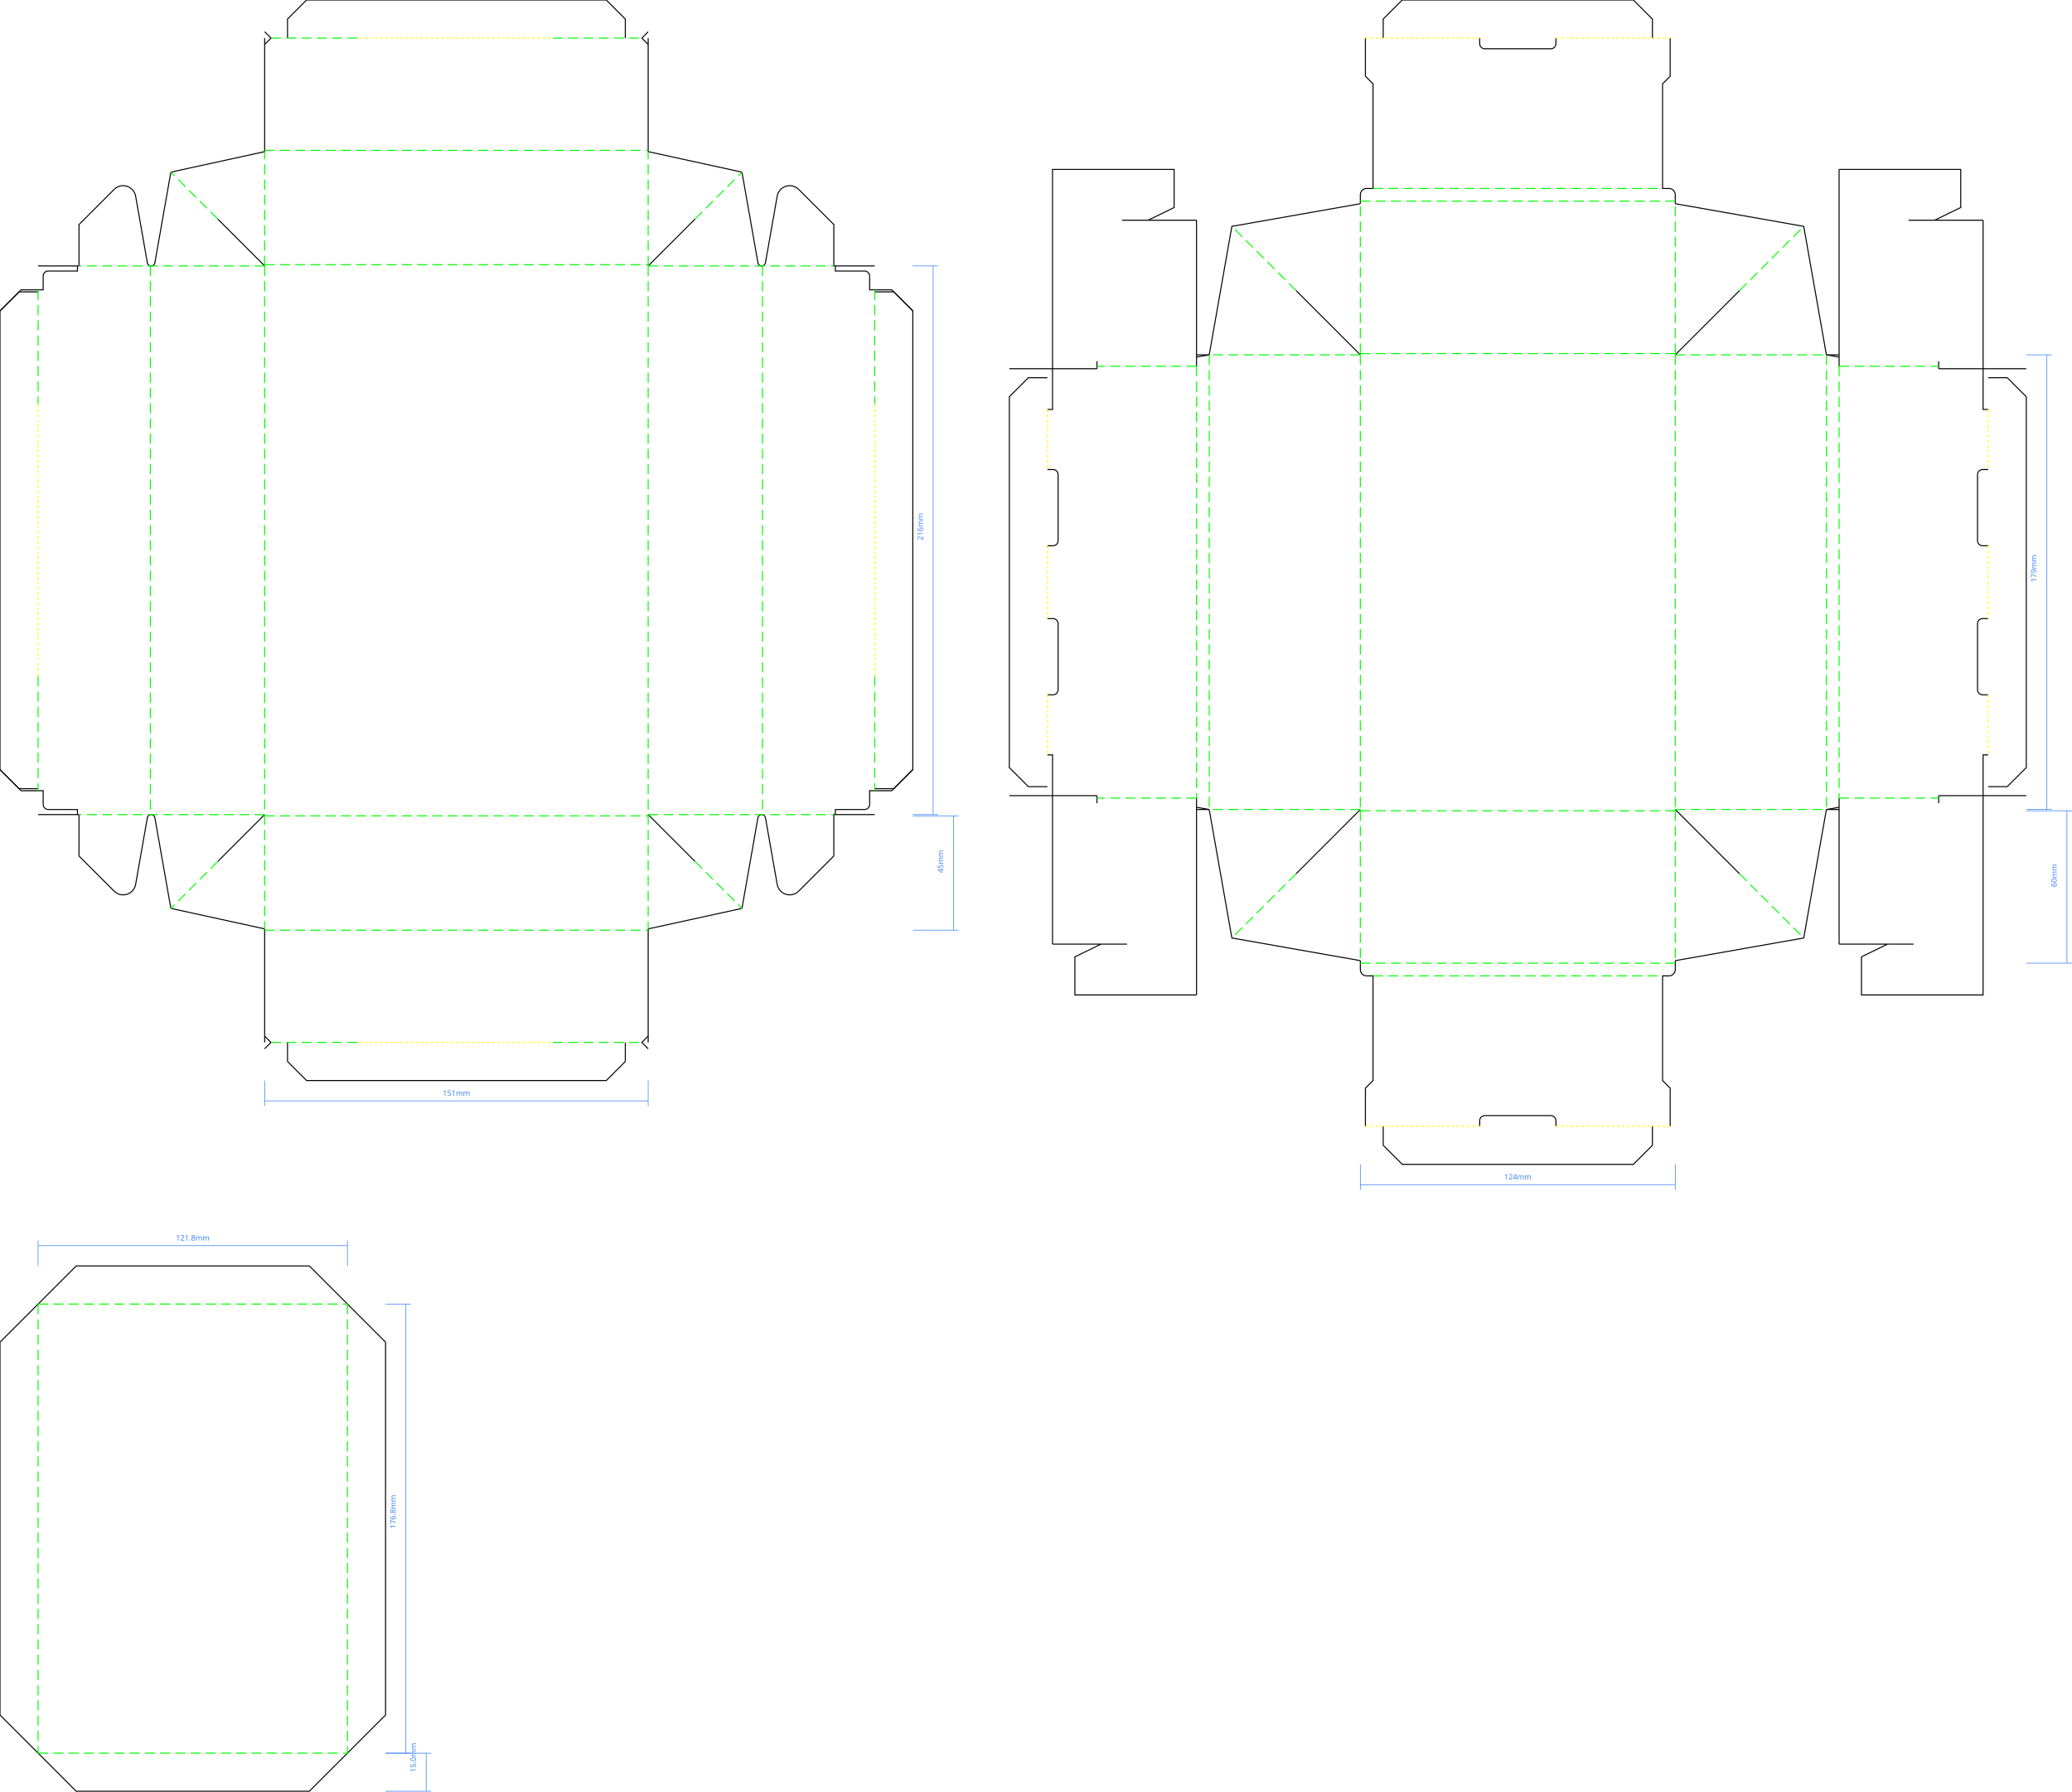
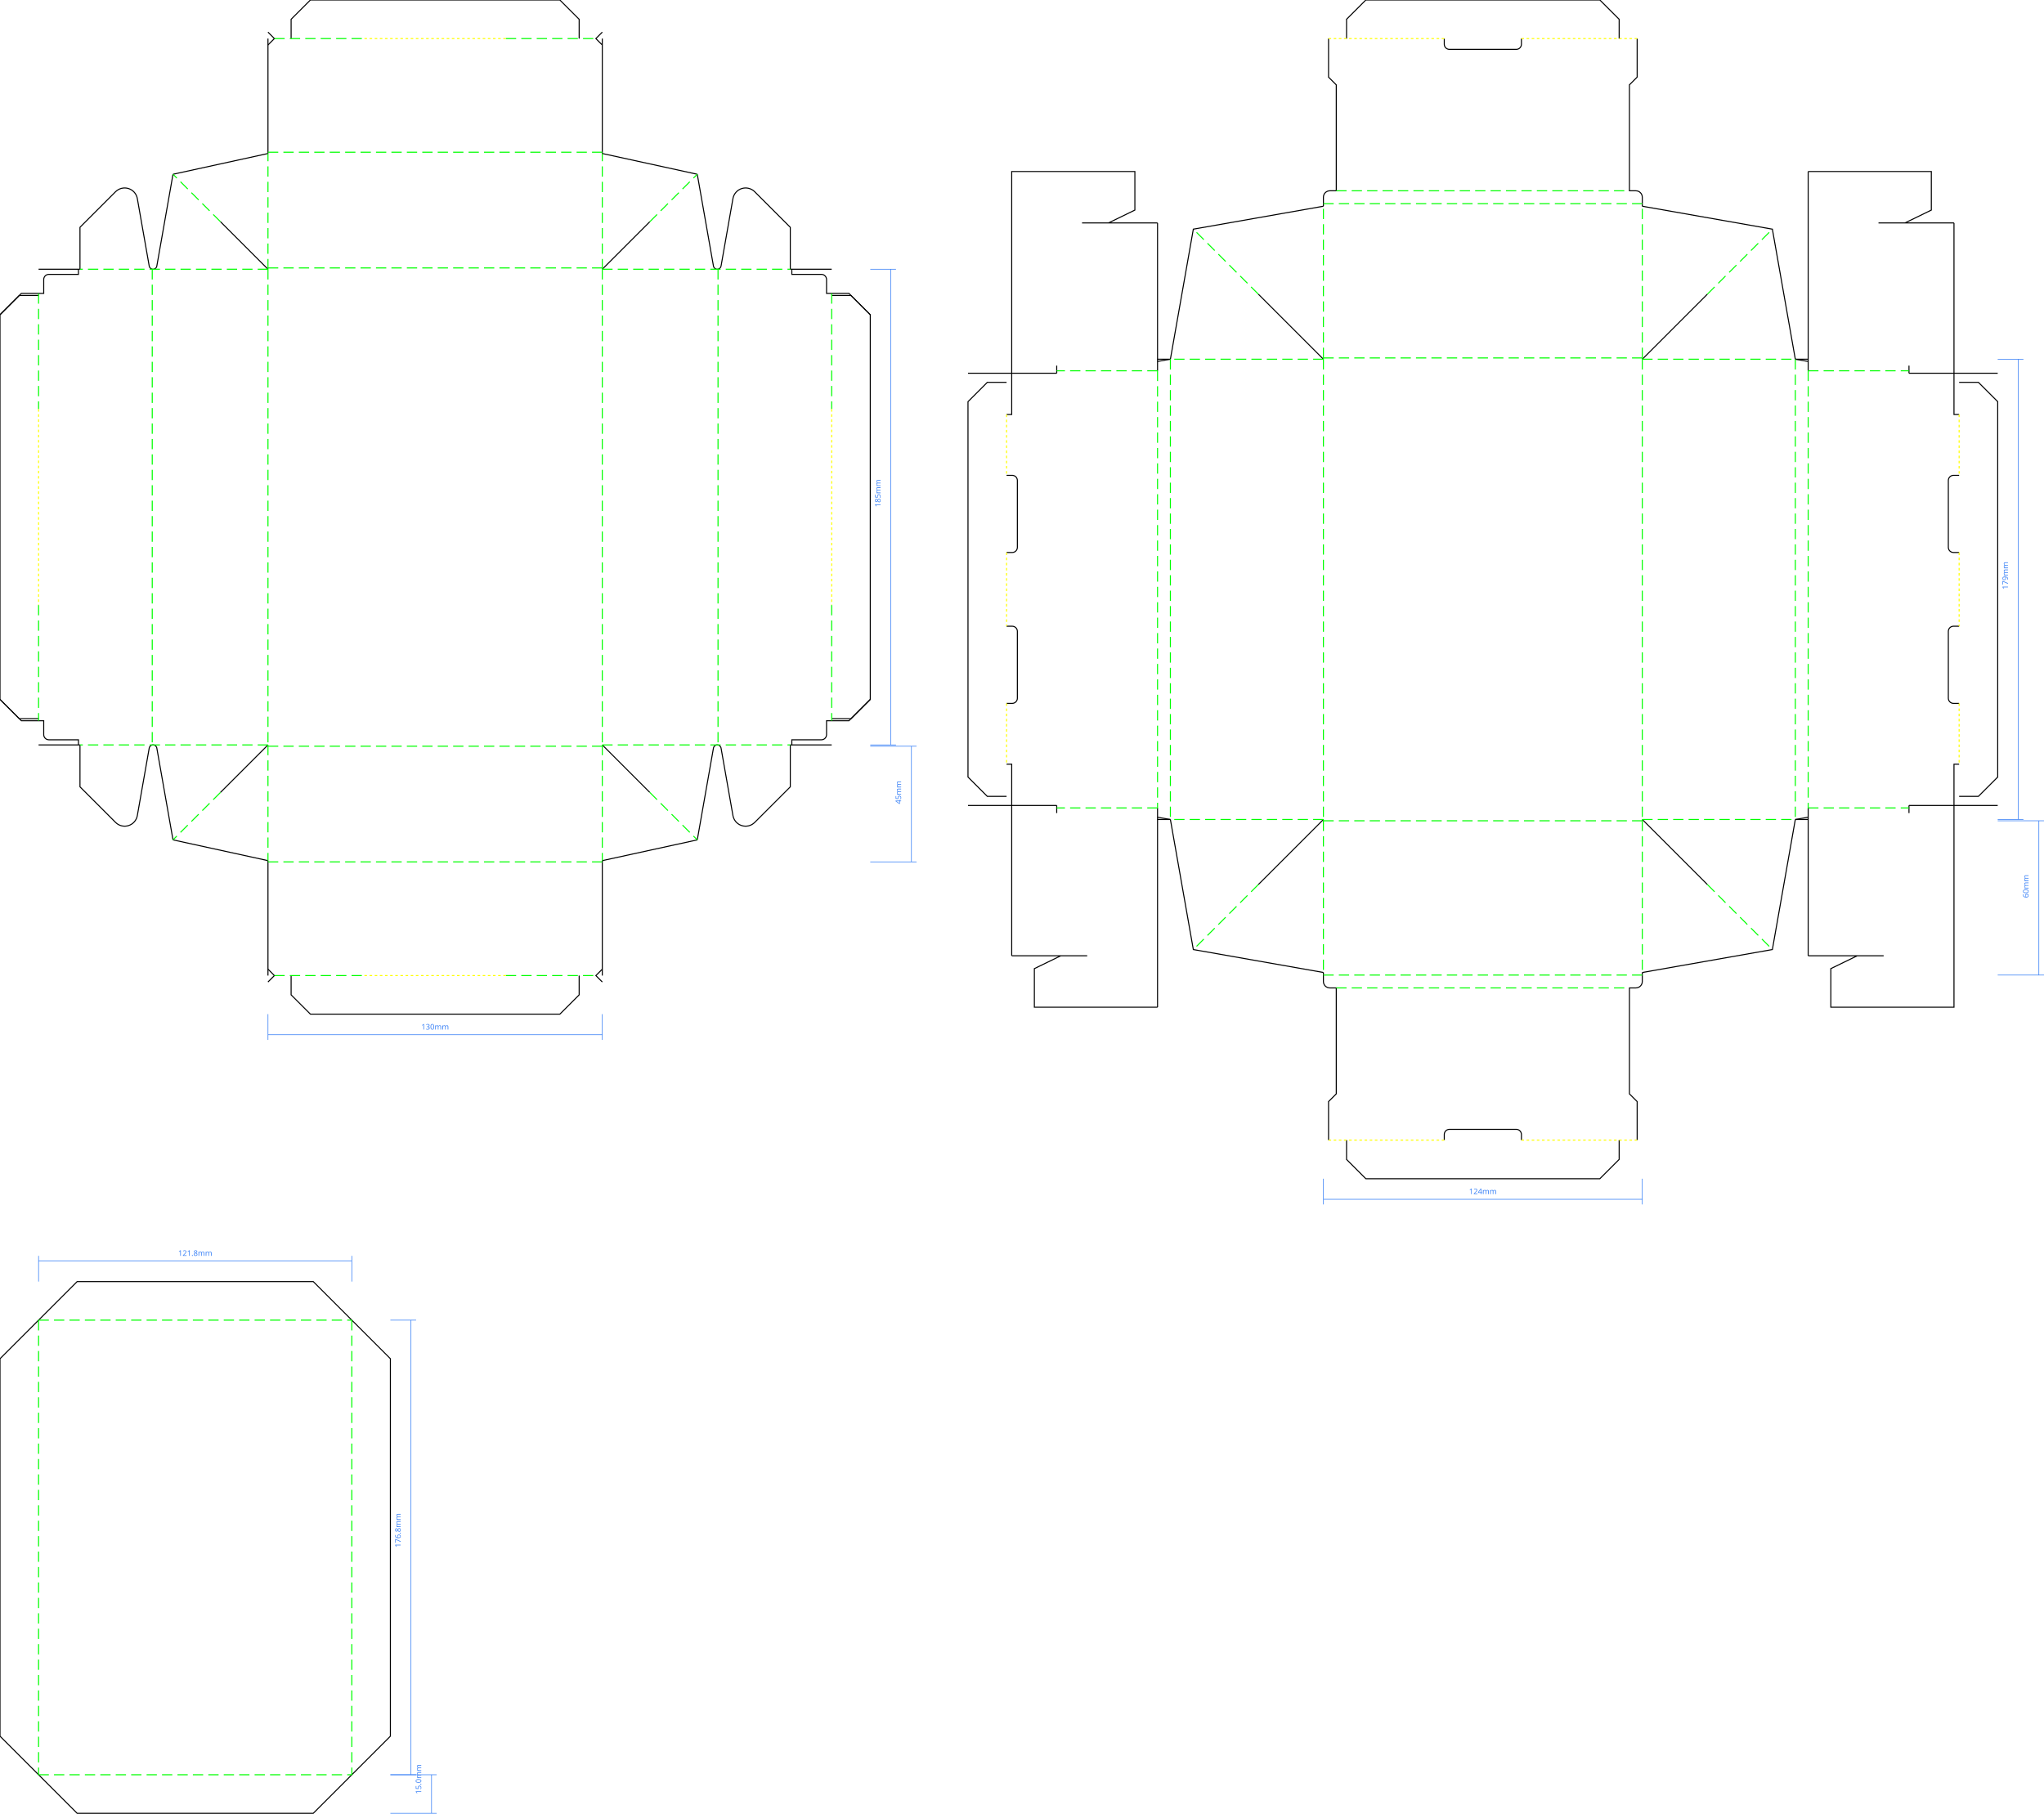
- <svg xmlns="http://www.w3.org/2000/svg" width="815.80mm" height="705.20mm" viewBox="0.00 0.00 815.80 705.20">
+ <svg xmlns="http://www.w3.org/2000/svg" width="794.80mm" height="705.20mm" viewBox="0.00 0.00 794.80 705.20">
  <g id="CUT" data-name="切割線">
-     <path d="M476.10,139.70 L471.10,139.70 M476.10,318.70 L471.10,318.70" stroke="#000000" stroke-width="0.4" fill="none" />
-     <path d="M412.40,184.86 L414.60,184.86 A2.00,2.00 0 0,1 416.60,186.86 L416.60,212.86 A2.00,2.00 0 0,1 414.60,214.86 L412.40,214.86 M412.40,243.54 L414.60,243.54 A2.00,2.00 0 0,1 416.60,245.54 L416.60,271.54 A2.00,2.00 0 0,1 414.60,273.54 L412.40,273.54" stroke="#000000" stroke-width="0.4" fill="none" />
-     <path d="M412.40,148.70 L404.90,148.70 L397.40,156.20 L397.40,302.20 L404.90,309.70 L412.40,309.70" stroke="#000000" stroke-width="0.4" fill="none" />
-     <path d="M719.10,139.70 L724.10,139.70 M719.10,318.70 L724.10,318.70" stroke="#000000" stroke-width="0.4" fill="none" />
-     <path d="M782.80,184.86 L780.60,184.86 A2.00,2.00 0 0,0 778.60,186.86 L778.60,212.86 A2.00,2.00 0 0,0 780.60,214.86 L782.80,214.86 M782.80,243.54 L780.60,243.54 A2.00,2.00 0 0,0 778.60,245.54 L778.60,271.54 A2.00,2.00 0 0,0 780.60,273.54 L782.80,273.54" stroke="#000000" stroke-width="0.4" fill="none" />
-     <path d="M782.80,148.70 L790.30,148.70 L797.80,156.20 L797.80,302.20 L790.30,309.70 L782.80,309.70" stroke="#000000" stroke-width="0.4" fill="none" />
-     <path d="M535.60,80.20 L535.60,79.20 M659.60,80.20 L659.60,79.20" stroke="#000000" stroke-width="0.4" fill="none" />
-     <path d="M582.60,15.00 L582.60,17.20 A2.00,2.00 0 0,0 584.60,19.20 L610.60,19.20 A2.00,2.00 0 0,0 612.60,17.20 L612.60,15.00" stroke="#000000" stroke-width="0.4" fill="none" />
-     <path d="M544.60,15.00 L544.60,7.50 L552.10,0.00 L643.10,0.00 L650.60,7.50 L650.60,15.00" stroke="#000000" stroke-width="0.4" fill="none" />
-     <path d="M535.60,378.20 L535.60,379.20 M659.60,378.20 L659.60,379.20" stroke="#000000" stroke-width="0.4" fill="none" />
-     <path d="M582.60,443.40 L582.60,441.20 A2.00,2.00 0 0,1 584.60,439.20 L610.60,439.20 A2.00,2.00 0 0,1 612.60,441.20 L612.60,443.40" stroke="#000000" stroke-width="0.4" fill="none" />
-     <path d="M544.60,443.40 L544.60,450.90 L552.10,458.40 L643.10,458.40 L650.60,450.90 L650.60,443.40" stroke="#000000" stroke-width="0.4" fill="none" />
-     <path d="M659.60,318.70 L684.89,343.99" stroke="#000000" stroke-width="0.4" fill="none" />
-     <path d="M659.60,378.20 L710.18,369.28 L719.10,318.70" stroke="#000000" stroke-width="0.4" fill="none" />
-     <path d="M719.10,318.70 L724.10,317.82 M724.10,314.20 L724.10,371.70 M753.45,371.70 L724.10,371.70 M743.18,371.70 L732.91,376.70 L732.91,391.70 L780.80,391.70 L780.80,313.24 L797.80,313.24 M763.30,313.24 L780.80,313.24 M763.30,316.20 L763.30,314.20 L763.30,313.24 M780.80,313.24 L780.80,297.20 L782.80,297.20" stroke="#000000" stroke-width="0.4" fill="none" />
-     <path d="M659.60,379.20 L659.60,381.70 A2.50,2.50 0 0,1 657.10,384.20 L654.60,384.20 L654.60,425.40 L657.60,428.40 L657.60,443.40" stroke="#000000" stroke-width="0.4" fill="none" />
-     <path d="M659.60,139.70 L684.89,114.41" stroke="#000000" stroke-width="0.4" fill="none" />
-     <path d="M659.60,80.20 L710.18,89.12 L719.10,139.70" stroke="#000000" stroke-width="0.4" fill="none" />
-     <path d="M719.10,139.70 L724.10,140.58 M724.10,144.20 L724.10,66.70 M751.45,86.70 L780.80,86.70 M761.72,86.70 L771.99,81.70 L771.99,66.70 L724.10,66.70 M780.80,86.70 L780.80,145.16 L797.80,145.16 M763.30,145.16 L780.80,145.16 M763.30,142.20 L763.30,144.20 L763.30,145.16 M780.80,145.16 L780.80,161.20 L782.80,161.20" stroke="#000000" stroke-width="0.4" fill="none" />
-     <path d="M659.60,79.20 L659.60,76.70 A2.50,2.50 0 0,0 657.10,74.20 L654.60,74.20 L654.60,33.00 L657.60,30.00 L657.60,15.00" stroke="#000000" stroke-width="0.4" fill="none" />
-     <path d="M535.60,318.70 L510.31,343.99" stroke="#000000" stroke-width="0.4" fill="none" />
-     <path d="M535.60,378.20 L485.02,369.28 L476.10,318.70" stroke="#000000" stroke-width="0.4" fill="none" />
-     <path d="M476.10,318.70 L471.10,317.82 M471.10,314.20 L471.10,391.70 M443.75,371.70 L414.40,371.70 M433.48,371.70 L423.21,376.70 L423.21,391.70 L471.10,391.70 M414.40,371.70 L414.40,313.24 L397.40,313.24 M431.90,313.24 L414.40,313.24 M431.90,316.20 L431.90,314.20 L431.90,313.24 M414.40,313.24 L414.40,297.20 L412.40,297.20" stroke="#000000" stroke-width="0.4" fill="none" />
-     <path d="M535.60,379.20 L535.60,381.70 A2.50,2.50 0 0,0 538.10,384.20 L540.60,384.20 L540.60,425.40 L537.60,428.40 L537.60,443.40" stroke="#000000" stroke-width="0.4" fill="none" />
-     <path d="M535.60,139.70 L510.31,114.41" stroke="#000000" stroke-width="0.4" fill="none" />
-     <path d="M535.60,80.20 L485.02,89.12 L476.10,139.70" stroke="#000000" stroke-width="0.4" fill="none" />
-     <path d="M476.10,139.70 L471.10,140.58 M471.10,144.20 L471.10,86.70 M441.75,86.70 L471.10,86.70 M452.02,86.70 L462.29,81.70 L462.29,66.70 L414.40,66.70 L414.40,145.16 L397.40,145.16 M431.90,145.16 L414.40,145.16 M431.90,142.20 L431.90,144.20 L431.90,145.16 M414.40,145.16 L414.40,161.20 L412.40,161.20" stroke="#000000" stroke-width="0.4" fill="none" />
-     <path d="M535.60,79.20 L535.60,76.70 A2.50,2.50 0 0,1 538.10,74.20 L540.60,74.20 L540.60,33.00 L537.60,30.00 L537.60,15.00" stroke="#000000" stroke-width="0.4" fill="none" />
-     <path d="M31.10,104.70 L15.00,104.70 M31.10,320.70 L15.00,320.70" stroke="#000000" stroke-width="0.4" fill="none" />
-     <path d="M15.00,114.90 L7.50,114.90 L0.00,122.40 L0.00,303.00 L7.50,310.50 L15.00,310.50" stroke="#000000" stroke-width="0.4" fill="none" />
-     <path d="M328.30,104.70 L344.40,104.70 M328.30,320.70 L344.40,320.70" stroke="#000000" stroke-width="0.4" fill="none" />
-     <path d="M344.40,114.90 L351.90,114.90 L359.40,122.40 L359.40,303.00 L351.90,310.50 L344.40,310.50" stroke="#000000" stroke-width="0.4" fill="none" />
-     <path d="M104.20,59.70 L104.20,15.00 M255.20,59.70 L255.20,15.00" stroke="#000000" stroke-width="0.4" fill="none" />
-     <path d="M104.20,12.50 L106.70,15.00 L104.20,17.50 M255.20,12.50 L252.70,15.00 L255.20,17.50" stroke="#000000" stroke-width="0.4" fill="none" />
-     <path d="M113.20,15.00 L113.20,7.50 L120.70,0.00 L238.70,0.00 L246.20,7.50 L246.20,15.00" stroke="#000000" stroke-width="0.4" fill="none" />
-     <path d="M104.20,365.70 L104.20,410.40 M255.20,365.70 L255.20,410.40" stroke="#000000" stroke-width="0.4" fill="none" />
-     <path d="M104.20,407.90 L106.70,410.40 L104.20,412.90 M255.20,407.90 L252.70,410.40 L255.20,412.90" stroke="#000000" stroke-width="0.4" fill="none" />
-     <path d="M113.20,410.40 L113.20,417.90 L120.70,425.40 L238.70,425.40 L246.20,417.90 L246.20,410.40" stroke="#000000" stroke-width="0.4" fill="none" />
-     <path d="M255.20,320.70 L273.66,339.16" stroke="#000000" stroke-width="0.4" fill="none" />
-     <path d="M292.13,357.63 L255.20,365.70" stroke="#000000" stroke-width="0.4" fill="none" />
-     <path d="M292.13,357.63 L298.42,321.94 A1.50,1.50 0 0,1 301.38,321.94 L306.00,348.17 A5.00,5.00 0 0,0 314.46,350.84 L328.30,337.00 L328.30,320.70" stroke="#000000" stroke-width="0.4" fill="none" />
-     <path d="M328.90,320.70 L328.90,318.70 L340.40,318.70 A2.00,2.00 0 0,0 342.40,316.70 L342.40,311.30 L351.10,311.30 L359.40,303.00" stroke="#000000" stroke-width="0.4" fill="none" />
-     <path d="M255.20,104.70 L273.66,86.24" stroke="#000000" stroke-width="0.4" fill="none" />
-     <path d="M292.13,67.77 L255.20,59.70" stroke="#000000" stroke-width="0.4" fill="none" />
-     <path d="M292.13,67.77 L298.42,103.46 A1.50,1.50 0 0,0 301.38,103.46 L306.00,77.23 A5.00,5.00 0 0,1 314.46,74.56 L328.30,88.40 L328.30,104.70" stroke="#000000" stroke-width="0.4" fill="none" />
-     <path d="M328.90,104.70 L328.90,106.70 L340.40,106.70 A2.00,2.00 0 0,1 342.40,108.70 L342.40,114.10 L351.10,114.10 L359.40,122.40" stroke="#000000" stroke-width="0.4" fill="none" />
-     <path d="M104.20,320.70 L85.74,339.16" stroke="#000000" stroke-width="0.4" fill="none" />
-     <path d="M67.27,357.63 L104.20,365.70" stroke="#000000" stroke-width="0.4" fill="none" />
-     <path d="M67.27,357.63 L60.98,321.94 A1.50,1.50 0 0,0 58.02,321.94 L53.40,348.17 A5.00,5.00 0 0,1 44.94,350.84 L31.10,337.00 L31.10,320.70" stroke="#000000" stroke-width="0.4" fill="none" />
-     <path d="M30.50,320.70 L30.50,318.70 L19.00,318.70 A2.00,2.00 0 0,1 17.00,316.70 L17.00,311.30 L8.30,311.30 L0.00,303.00" stroke="#000000" stroke-width="0.4" fill="none" />
+     <path d="M455.10,139.70 L450.10,139.70 M455.10,318.70 L450.10,318.70" stroke="#000000" stroke-width="0.4" fill="none" />
+     <path d="M391.40,184.86 L393.60,184.86 A2.00,2.00 0 0,1 395.60,186.86 L395.60,212.86 A2.00,2.00 0 0,1 393.60,214.86 L391.40,214.86 M391.40,243.54 L393.60,243.54 A2.00,2.00 0 0,1 395.60,245.54 L395.60,271.54 A2.00,2.00 0 0,1 393.60,273.54 L391.40,273.54" stroke="#000000" stroke-width="0.4" fill="none" />
+     <path d="M391.40,148.70 L383.90,148.70 L376.40,156.20 L376.40,302.20 L383.90,309.70 L391.40,309.70" stroke="#000000" stroke-width="0.4" fill="none" />
+     <path d="M698.10,139.70 L703.10,139.70 M698.10,318.70 L703.10,318.70" stroke="#000000" stroke-width="0.4" fill="none" />
+     <path d="M761.80,184.86 L759.60,184.86 A2.00,2.00 0 0,0 757.60,186.86 L757.60,212.86 A2.00,2.00 0 0,0 759.60,214.86 L761.80,214.86 M761.80,243.54 L759.60,243.54 A2.00,2.00 0 0,0 757.60,245.54 L757.60,271.54 A2.00,2.00 0 0,0 759.60,273.54 L761.80,273.54" stroke="#000000" stroke-width="0.4" fill="none" />
+     <path d="M761.80,148.70 L769.30,148.70 L776.80,156.20 L776.80,302.20 L769.30,309.70 L761.80,309.70" stroke="#000000" stroke-width="0.4" fill="none" />
+     <path d="M514.60,80.20 L514.60,79.20 M638.60,80.20 L638.60,79.20" stroke="#000000" stroke-width="0.4" fill="none" />
+     <path d="M561.60,15.00 L561.60,17.20 A2.00,2.00 0 0,0 563.60,19.20 L589.60,19.20 A2.00,2.00 0 0,0 591.60,17.20 L591.60,15.00" stroke="#000000" stroke-width="0.4" fill="none" />
+     <path d="M523.60,15.00 L523.60,7.50 L531.10,0.00 L622.10,0.00 L629.60,7.50 L629.60,15.00" stroke="#000000" stroke-width="0.4" fill="none" />
+     <path d="M514.60,378.20 L514.60,379.20 M638.60,378.20 L638.60,379.20" stroke="#000000" stroke-width="0.4" fill="none" />
+     <path d="M561.60,443.40 L561.60,441.20 A2.00,2.00 0 0,1 563.60,439.20 L589.60,439.20 A2.00,2.00 0 0,1 591.60,441.20 L591.60,443.40" stroke="#000000" stroke-width="0.4" fill="none" />
+     <path d="M523.60,443.40 L523.60,450.90 L531.10,458.40 L622.10,458.40 L629.60,450.90 L629.60,443.40" stroke="#000000" stroke-width="0.4" fill="none" />
+     <path d="M638.60,318.70 L663.89,343.99" stroke="#000000" stroke-width="0.4" fill="none" />
+     <path d="M638.60,378.20 L689.18,369.28 L698.10,318.70" stroke="#000000" stroke-width="0.4" fill="none" />
+     <path d="M698.10,318.70 L703.10,317.82 M703.10,314.20 L703.10,371.70 M732.45,371.70 L703.10,371.70 M722.18,371.70 L711.91,376.70 L711.91,391.70 L759.80,391.70 L759.80,313.24 L776.80,313.24 M742.30,313.24 L759.80,313.24 M742.30,316.20 L742.30,314.20 L742.30,313.24 M759.80,313.24 L759.80,297.20 L761.80,297.20" stroke="#000000" stroke-width="0.4" fill="none" />
+     <path d="M638.60,379.20 L638.60,381.70 A2.50,2.50 0 0,1 636.10,384.20 L633.60,384.20 L633.60,425.40 L636.60,428.40 L636.60,443.40" stroke="#000000" stroke-width="0.4" fill="none" />
+     <path d="M638.60,139.70 L663.89,114.41" stroke="#000000" stroke-width="0.4" fill="none" />
+     <path d="M638.60,80.20 L689.18,89.12 L698.10,139.70" stroke="#000000" stroke-width="0.4" fill="none" />
+     <path d="M698.10,139.70 L703.10,140.58 M703.10,144.20 L703.10,66.70 M730.45,86.70 L759.80,86.70 M740.72,86.70 L750.99,81.70 L750.99,66.70 L703.10,66.70 M759.80,86.70 L759.80,145.16 L776.80,145.16 M742.30,145.16 L759.80,145.16 M742.30,142.20 L742.30,144.20 L742.30,145.16 M759.80,145.16 L759.80,161.20 L761.80,161.20" stroke="#000000" stroke-width="0.4" fill="none" />
+     <path d="M638.60,79.20 L638.60,76.70 A2.50,2.50 0 0,0 636.10,74.20 L633.60,74.20 L633.60,33.00 L636.60,30.00 L636.60,15.00" stroke="#000000" stroke-width="0.4" fill="none" />
+     <path d="M514.60,318.70 L489.31,343.99" stroke="#000000" stroke-width="0.4" fill="none" />
+     <path d="M514.60,378.20 L464.02,369.28 L455.10,318.70" stroke="#000000" stroke-width="0.4" fill="none" />
+     <path d="M455.10,318.70 L450.10,317.82 M450.10,314.20 L450.10,391.70 M422.75,371.70 L393.40,371.70 M412.48,371.70 L402.21,376.70 L402.21,391.70 L450.10,391.70 M393.40,371.70 L393.40,313.24 L376.40,313.24 M410.90,313.24 L393.40,313.24 M410.90,316.20 L410.90,314.20 L410.90,313.24 M393.40,313.24 L393.40,297.20 L391.40,297.20" stroke="#000000" stroke-width="0.4" fill="none" />
+     <path d="M514.60,379.20 L514.60,381.70 A2.50,2.50 0 0,0 517.10,384.20 L519.60,384.20 L519.60,425.40 L516.60,428.40 L516.60,443.40" stroke="#000000" stroke-width="0.4" fill="none" />
+     <path d="M514.60,139.70 L489.31,114.41" stroke="#000000" stroke-width="0.4" fill="none" />
+     <path d="M514.60,80.20 L464.02,89.12 L455.10,139.70" stroke="#000000" stroke-width="0.4" fill="none" />
+     <path d="M455.10,139.70 L450.10,140.58 M450.10,144.20 L450.10,86.70 M420.75,86.70 L450.10,86.70 M431.02,86.70 L441.29,81.70 L441.29,66.70 L393.40,66.70 L393.40,145.16 L376.40,145.16 M410.90,145.16 L393.40,145.16 M410.90,142.20 L410.90,144.20 L410.90,145.16 M393.40,145.16 L393.40,161.20 L391.40,161.20" stroke="#000000" stroke-width="0.4" fill="none" />
+     <path d="M514.60,79.20 L514.60,76.70 A2.50,2.50 0 0,1 517.10,74.20 L519.60,74.20 L519.60,33.00 L516.60,30.00 L516.60,15.00" stroke="#000000" stroke-width="0.4" fill="none" />
+     <path d="M31.10,104.70 L15.00,104.70 M31.10,289.70 L15.00,289.70" stroke="#000000" stroke-width="0.4" fill="none" />
+     <path d="M15.00,114.90 L7.50,114.90 L0.00,122.40 L0.00,272.00 L7.50,279.50 L15.00,279.50" stroke="#000000" stroke-width="0.4" fill="none" />
+     <path d="M307.30,104.70 L323.40,104.70 M307.30,289.70 L323.40,289.70" stroke="#000000" stroke-width="0.4" fill="none" />
+     <path d="M323.40,114.90 L330.90,114.90 L338.40,122.40 L338.40,272.00 L330.90,279.50 L323.40,279.50" stroke="#000000" stroke-width="0.4" fill="none" />
+     <path d="M104.20,59.70 L104.20,15.00 M234.20,59.70 L234.20,15.00" stroke="#000000" stroke-width="0.4" fill="none" />
+     <path d="M104.20,12.50 L106.70,15.00 L104.20,17.50 M234.20,12.50 L231.70,15.00 L234.20,17.50" stroke="#000000" stroke-width="0.4" fill="none" />
+     <path d="M113.20,15.00 L113.20,7.50 L120.70,0.00 L217.70,0.00 L225.20,7.50 L225.20,15.00" stroke="#000000" stroke-width="0.4" fill="none" />
+     <path d="M104.20,334.70 L104.20,379.40 M234.20,334.70 L234.20,379.40" stroke="#000000" stroke-width="0.4" fill="none" />
+     <path d="M104.20,376.90 L106.70,379.40 L104.20,381.90 M234.20,376.90 L231.70,379.40 L234.20,381.90" stroke="#000000" stroke-width="0.4" fill="none" />
+     <path d="M113.20,379.40 L113.20,386.90 L120.70,394.40 L217.70,394.40 L225.20,386.90 L225.20,379.40" stroke="#000000" stroke-width="0.4" fill="none" />
+     <path d="M234.20,289.70 L252.66,308.16" stroke="#000000" stroke-width="0.4" fill="none" />
+     <path d="M271.13,326.63 L234.20,334.70" stroke="#000000" stroke-width="0.4" fill="none" />
+     <path d="M271.13,326.63 L277.42,290.94 A1.50,1.50 0 0,1 280.38,290.94 L285.00,317.17 A5.00,5.00 0 0,0 293.46,319.84 L307.30,306.00 L307.30,289.70" stroke="#000000" stroke-width="0.4" fill="none" />
+     <path d="M307.90,289.70 L307.90,287.70 L319.40,287.70 A2.00,2.00 0 0,0 321.40,285.70 L321.40,280.30 L330.10,280.30 L338.40,272.00" stroke="#000000" stroke-width="0.4" fill="none" />
+     <path d="M234.20,104.70 L252.66,86.24" stroke="#000000" stroke-width="0.4" fill="none" />
+     <path d="M271.13,67.77 L234.20,59.70" stroke="#000000" stroke-width="0.4" fill="none" />
+     <path d="M271.13,67.77 L277.42,103.46 A1.50,1.50 0 0,0 280.38,103.46 L285.00,77.23 A5.00,5.00 0 0,1 293.46,74.56 L307.30,88.40 L307.30,104.70" stroke="#000000" stroke-width="0.4" fill="none" />
+     <path d="M307.90,104.70 L307.90,106.70 L319.40,106.70 A2.00,2.00 0 0,1 321.40,108.70 L321.40,114.10 L330.10,114.10 L338.40,122.40" stroke="#000000" stroke-width="0.4" fill="none" />
+     <path d="M104.20,289.70 L85.74,308.16" stroke="#000000" stroke-width="0.4" fill="none" />
+     <path d="M67.27,326.63 L104.20,334.70" stroke="#000000" stroke-width="0.4" fill="none" />
+     <path d="M67.27,326.63 L60.98,290.94 A1.50,1.50 0 0,0 58.02,290.94 L53.40,317.17 A5.00,5.00 0 0,1 44.94,319.84 L31.10,306.00 L31.10,289.70" stroke="#000000" stroke-width="0.4" fill="none" />
+     <path d="M30.50,289.70 L30.50,287.70 L19.00,287.70 A2.00,2.00 0 0,1 17.00,285.70 L17.00,280.30 L8.30,280.30 L0.00,272.00" stroke="#000000" stroke-width="0.4" fill="none" />
    <path d="M104.20,104.70 L85.74,86.24" stroke="#000000" stroke-width="0.4" fill="none" />
    <path d="M67.27,67.77 L104.20,59.70" stroke="#000000" stroke-width="0.4" fill="none" />
    <path d="M67.27,67.77 L60.98,103.46 A1.50,1.50 0 0,1 58.02,103.46 L53.40,77.23 A5.00,5.00 0 0,0 44.94,74.56 L31.10,88.40 L31.10,104.70" stroke="#000000" stroke-width="0.4" fill="none" />
    <path d="M30.50,104.70 L30.50,106.70 L19.00,106.70 A2.00,2.00 0 0,0 17.00,108.70 L17.00,114.10 L8.30,114.10 L0.00,122.40" stroke="#000000" stroke-width="0.4" fill="none" />
    <path d="M15.00,513.40 L0.00,528.40 L0.00,675.20 L15.00,690.20" stroke="#000000" stroke-width="0.4" fill="none" />
    <path d="M136.80,513.40 L151.80,528.40 L151.80,675.20 L136.80,690.20" stroke="#000000" stroke-width="0.4" fill="none" />
    <path d="M15.00,513.40 L30.00,498.40 L121.80,498.40 L136.80,513.40" stroke="#000000" stroke-width="0.4" fill="none" />
    <path d="M15.00,690.20 L30.00,705.20 L121.80,705.20 L136.80,690.20" stroke="#000000" stroke-width="0.4" fill="none" />
  </g>
  <g id="CREASE" data-name="摺線">
-     <path d="M535.60,139.70 L535.60,318.70" stroke="#00FF00" stroke-width="0.4" stroke-dasharray="4 2" fill="none" />
-     <path d="M476.10,139.70 L476.10,318.70 M471.10,144.20 L471.10,314.20" stroke="#00FF00" stroke-width="0.4" stroke-dasharray="4 2" fill="none" />
-     <path d="M659.60,139.70 L659.60,318.70" stroke="#00FF00" stroke-width="0.4" stroke-dasharray="4 2" fill="none" />
-     <path d="M719.10,139.70 L719.10,318.70 M724.10,144.20 L724.10,314.20" stroke="#00FF00" stroke-width="0.4" stroke-dasharray="4 2" fill="none" />
-     <path d="M535.60,139.20 L659.60,139.20 M535.60,139.70 L535.60,139.20 M659.60,139.20 L659.60,139.70" stroke="#00FF00" stroke-width="0.4" stroke-dasharray="4 2" fill="none" />
-     <path d="M535.60,79.20 L659.60,79.20 M540.60,74.20 L654.60,74.20" stroke="#00FF00" stroke-width="0.4" stroke-dasharray="4 2" fill="none" />
-     <path d="M535.60,319.20 L659.60,319.20 M535.60,318.70 L535.60,319.20 M659.60,319.20 L659.60,318.70" stroke="#00FF00" stroke-width="0.4" stroke-dasharray="4 2" fill="none" />
-     <path d="M535.60,379.20 L659.60,379.20 M540.60,384.20 L654.60,384.20" stroke="#00FF00" stroke-width="0.4" stroke-dasharray="4 2" fill="none" />
-     <path d="M659.60,318.70 L719.10,318.70 M659.60,319.20 L659.60,378.20" stroke="#00FF00" stroke-width="0.4" stroke-dasharray="4 2" fill="none" />
-     <path d="M684.89,343.99 L710.18,369.28" stroke="#00FF00" stroke-width="0.4" stroke-dasharray="4 2" fill="none" />
-     <path d="M659.60,139.70 L719.10,139.70 M659.60,139.20 L659.60,80.20" stroke="#00FF00" stroke-width="0.4" stroke-dasharray="4 2" fill="none" />
-     <path d="M684.89,114.41 L710.18,89.12" stroke="#00FF00" stroke-width="0.4" stroke-dasharray="4 2" fill="none" />
-     <path d="M535.60,318.70 L476.10,318.70 M535.60,319.20 L535.60,378.20" stroke="#00FF00" stroke-width="0.4" stroke-dasharray="4 2" fill="none" />
-     <path d="M510.31,343.99 L485.02,369.28" stroke="#00FF00" stroke-width="0.4" stroke-dasharray="4 2" fill="none" />
-     <path d="M535.60,139.70 L476.10,139.70 M535.60,139.20 L535.60,80.20" stroke="#00FF00" stroke-width="0.4" stroke-dasharray="4 2" fill="none" />
-     <path d="M510.31,114.41 L485.02,89.12" stroke="#00FF00" stroke-width="0.4" stroke-dasharray="4 2" fill="none" />
-     <path d="M724.10,314.20 L763.30,314.20" stroke="#00FF00" stroke-width="0.4" stroke-dasharray="4 2" fill="none" />
-     <path d="M724.10,144.20 L763.30,144.20" stroke="#00FF00" stroke-width="0.4" stroke-dasharray="4 2" fill="none" />
-     <path d="M471.10,314.20 L431.90,314.20" stroke="#00FF00" stroke-width="0.4" stroke-dasharray="4 2" fill="none" />
-     <path d="M471.10,144.20 L431.90,144.20" stroke="#00FF00" stroke-width="0.4" stroke-dasharray="4 2" fill="none" />
-     <path d="M104.20,104.70 L104.20,320.70" stroke="#00FF00" stroke-width="0.4" stroke-dasharray="4 2" fill="none" />
-     <path d="M59.20,104.70 L59.20,320.70" stroke="#00FF00" stroke-width="0.4" stroke-dasharray="4 2" fill="none" />
-     <path d="M15.00,114.10 L15.00,159.10 M15.00,266.30 L15.00,311.30" stroke="#00FF00" stroke-width="0.4" stroke-dasharray="4 2" fill="none" />
-     <path d="M255.20,104.70 L255.20,320.70" stroke="#00FF00" stroke-width="0.4" stroke-dasharray="4 2" fill="none" />
-     <path d="M300.20,104.70 L300.20,320.70" stroke="#00FF00" stroke-width="0.4" stroke-dasharray="4 2" fill="none" />
-     <path d="M344.40,114.10 L344.40,159.10 M344.40,266.30 L344.40,311.30" stroke="#00FF00" stroke-width="0.4" stroke-dasharray="4 2" fill="none" />
-     <path d="M104.20,104.20 L255.20,104.20" stroke="#00FF00" stroke-width="0.4" stroke-dasharray="4 2" fill="none" />
-     <path d="M104.20,59.20 L255.20,59.20" stroke="#00FF00" stroke-width="0.4" stroke-dasharray="4 2" fill="none" />
-     <path d="M106.70,15.00 L141.70,15.00 M217.70,15.00 L252.70,15.00" stroke="#00FF00" stroke-width="0.4" stroke-dasharray="4 2" fill="none" />
-     <path d="M104.20,321.20 L255.20,321.20" stroke="#00FF00" stroke-width="0.4" stroke-dasharray="4 2" fill="none" />
-     <path d="M104.20,366.20 L255.20,366.20" stroke="#00FF00" stroke-width="0.4" stroke-dasharray="4 2" fill="none" />
-     <path d="M106.70,410.40 L141.70,410.40 M217.70,410.40 L252.70,410.40" stroke="#00FF00" stroke-width="0.4" stroke-dasharray="4 2" fill="none" />
-     <path d="M255.20,320.70 L300.20,320.70 L328.30,320.70 M255.20,320.70 L255.20,365.70" stroke="#00FF00" stroke-width="0.4" stroke-dasharray="4 2" fill="none" />
-     <path d="M273.66,339.16 L292.13,357.63" stroke="#00FF00" stroke-width="0.4" stroke-dasharray="4 2" fill="none" />
-     <path d="M255.20,104.70 L300.20,104.70 L328.30,104.70 M255.20,104.70 L255.20,59.70" stroke="#00FF00" stroke-width="0.4" stroke-dasharray="4 2" fill="none" />
-     <path d="M273.66,86.24 L292.13,67.77" stroke="#00FF00" stroke-width="0.4" stroke-dasharray="4 2" fill="none" />
-     <path d="M104.20,320.70 L59.20,320.70 L31.10,320.70 M104.20,320.70 L104.20,365.70" stroke="#00FF00" stroke-width="0.4" stroke-dasharray="4 2" fill="none" />
-     <path d="M85.74,339.16 L67.27,357.63" stroke="#00FF00" stroke-width="0.4" stroke-dasharray="4 2" fill="none" />
+     <path d="M514.60,139.70 L514.60,318.70" stroke="#00FF00" stroke-width="0.4" stroke-dasharray="4 2" fill="none" />
+     <path d="M455.10,139.70 L455.10,318.70 M450.10,144.20 L450.10,314.20" stroke="#00FF00" stroke-width="0.4" stroke-dasharray="4 2" fill="none" />
+     <path d="M638.60,139.70 L638.60,318.70" stroke="#00FF00" stroke-width="0.4" stroke-dasharray="4 2" fill="none" />
+     <path d="M698.10,139.70 L698.10,318.70 M703.10,144.20 L703.10,314.20" stroke="#00FF00" stroke-width="0.4" stroke-dasharray="4 2" fill="none" />
+     <path d="M514.60,139.20 L638.60,139.20 M514.60,139.70 L514.60,139.20 M638.60,139.20 L638.60,139.70" stroke="#00FF00" stroke-width="0.4" stroke-dasharray="4 2" fill="none" />
+     <path d="M514.60,79.20 L638.60,79.20 M519.60,74.20 L633.60,74.20" stroke="#00FF00" stroke-width="0.4" stroke-dasharray="4 2" fill="none" />
+     <path d="M514.60,319.20 L638.60,319.20 M514.60,318.70 L514.60,319.20 M638.60,319.20 L638.60,318.70" stroke="#00FF00" stroke-width="0.4" stroke-dasharray="4 2" fill="none" />
+     <path d="M514.60,379.20 L638.60,379.20 M519.60,384.20 L633.60,384.20" stroke="#00FF00" stroke-width="0.4" stroke-dasharray="4 2" fill="none" />
+     <path d="M638.60,318.70 L698.10,318.70 M638.60,319.20 L638.60,378.20" stroke="#00FF00" stroke-width="0.4" stroke-dasharray="4 2" fill="none" />
+     <path d="M663.89,343.99 L689.18,369.28" stroke="#00FF00" stroke-width="0.4" stroke-dasharray="4 2" fill="none" />
+     <path d="M638.60,139.70 L698.10,139.70 M638.60,139.20 L638.60,80.20" stroke="#00FF00" stroke-width="0.4" stroke-dasharray="4 2" fill="none" />
+     <path d="M663.89,114.41 L689.18,89.12" stroke="#00FF00" stroke-width="0.4" stroke-dasharray="4 2" fill="none" />
+     <path d="M514.60,318.70 L455.10,318.70 M514.60,319.20 L514.60,378.20" stroke="#00FF00" stroke-width="0.4" stroke-dasharray="4 2" fill="none" />
+     <path d="M489.31,343.99 L464.02,369.28" stroke="#00FF00" stroke-width="0.4" stroke-dasharray="4 2" fill="none" />
+     <path d="M514.60,139.70 L455.10,139.70 M514.60,139.20 L514.60,80.20" stroke="#00FF00" stroke-width="0.4" stroke-dasharray="4 2" fill="none" />
+     <path d="M489.31,114.41 L464.02,89.12" stroke="#00FF00" stroke-width="0.4" stroke-dasharray="4 2" fill="none" />
+     <path d="M703.10,314.20 L742.30,314.20" stroke="#00FF00" stroke-width="0.4" stroke-dasharray="4 2" fill="none" />
+     <path d="M703.10,144.20 L742.30,144.20" stroke="#00FF00" stroke-width="0.4" stroke-dasharray="4 2" fill="none" />
+     <path d="M450.10,314.20 L410.90,314.20" stroke="#00FF00" stroke-width="0.4" stroke-dasharray="4 2" fill="none" />
+     <path d="M450.10,144.20 L410.90,144.20" stroke="#00FF00" stroke-width="0.4" stroke-dasharray="4 2" fill="none" />
+     <path d="M104.20,104.70 L104.20,289.70" stroke="#00FF00" stroke-width="0.4" stroke-dasharray="4 2" fill="none" />
+     <path d="M59.20,104.70 L59.20,289.70" stroke="#00FF00" stroke-width="0.4" stroke-dasharray="4 2" fill="none" />
+     <path d="M15.00,114.10 L15.00,159.10 M15.00,235.30 L15.00,280.30" stroke="#00FF00" stroke-width="0.4" stroke-dasharray="4 2" fill="none" />
+     <path d="M234.20,104.70 L234.20,289.70" stroke="#00FF00" stroke-width="0.4" stroke-dasharray="4 2" fill="none" />
+     <path d="M279.20,104.70 L279.20,289.70" stroke="#00FF00" stroke-width="0.4" stroke-dasharray="4 2" fill="none" />
+     <path d="M323.40,114.10 L323.40,159.10 M323.40,235.30 L323.40,280.30" stroke="#00FF00" stroke-width="0.4" stroke-dasharray="4 2" fill="none" />
+     <path d="M104.20,104.20 L234.20,104.20" stroke="#00FF00" stroke-width="0.4" stroke-dasharray="4 2" fill="none" />
+     <path d="M104.20,59.20 L234.20,59.20" stroke="#00FF00" stroke-width="0.4" stroke-dasharray="4 2" fill="none" />
+     <path d="M106.70,15.00 L141.70,15.00 M196.70,15.00 L231.70,15.00" stroke="#00FF00" stroke-width="0.4" stroke-dasharray="4 2" fill="none" />
+     <path d="M104.20,290.20 L234.20,290.20" stroke="#00FF00" stroke-width="0.4" stroke-dasharray="4 2" fill="none" />
+     <path d="M104.20,335.20 L234.20,335.20" stroke="#00FF00" stroke-width="0.4" stroke-dasharray="4 2" fill="none" />
+     <path d="M106.70,379.40 L141.70,379.40 M196.70,379.40 L231.70,379.40" stroke="#00FF00" stroke-width="0.4" stroke-dasharray="4 2" fill="none" />
+     <path d="M234.20,289.70 L279.20,289.70 L307.30,289.70 M234.20,289.70 L234.20,334.70" stroke="#00FF00" stroke-width="0.4" stroke-dasharray="4 2" fill="none" />
+     <path d="M252.66,308.16 L271.13,326.63" stroke="#00FF00" stroke-width="0.4" stroke-dasharray="4 2" fill="none" />
+     <path d="M234.20,104.70 L279.20,104.70 L307.30,104.70 M234.20,104.70 L234.20,59.70" stroke="#00FF00" stroke-width="0.4" stroke-dasharray="4 2" fill="none" />
+     <path d="M252.66,86.24 L271.13,67.77" stroke="#00FF00" stroke-width="0.4" stroke-dasharray="4 2" fill="none" />
+     <path d="M104.20,289.70 L59.20,289.70 L31.10,289.70 M104.20,289.70 L104.20,334.70" stroke="#00FF00" stroke-width="0.4" stroke-dasharray="4 2" fill="none" />
+     <path d="M85.74,308.16 L67.27,326.63" stroke="#00FF00" stroke-width="0.4" stroke-dasharray="4 2" fill="none" />
    <path d="M104.20,104.70 L59.20,104.70 L31.10,104.70 M104.20,104.70 L104.20,59.70" stroke="#00FF00" stroke-width="0.4" stroke-dasharray="4 2" fill="none" />
    <path d="M85.74,86.24 L67.27,67.77" stroke="#00FF00" stroke-width="0.4" stroke-dasharray="4 2" fill="none" />
    <path d="M15.00,513.40 L15.00,690.20" stroke="#00FF00" stroke-width="0.4" stroke-dasharray="4 2" fill="none" />
    <path d="M136.80,513.40 L136.80,690.20" stroke="#00FF00" stroke-width="0.4" stroke-dasharray="4 2" fill="none" />
    <path d="M15.00,513.40 L136.80,513.40" stroke="#00FF00" stroke-width="0.4" stroke-dasharray="4 2" fill="none" />
    <path d="M15.00,690.20 L136.80,690.20" stroke="#00FF00" stroke-width="0.4" stroke-dasharray="4 2" fill="none" />
  </g>
  <g id="HALFCUT" data-name="半刀">
-     <path d="M412.40,161.20 L412.40,184.86 M412.40,214.86 L412.40,243.54 M412.40,273.54 L412.40,297.20" stroke="#FFFF00" stroke-width="0.4" stroke-dasharray="1 1" fill="none" />
-     <path d="M782.80,161.20 L782.80,184.86 M782.80,214.86 L782.80,243.54 M782.80,273.54 L782.80,297.20" stroke="#FFFF00" stroke-width="0.4" stroke-dasharray="1 1" fill="none" />
-     <path d="M537.60,15.00 L582.60,15.00 M612.60,15.00 L657.60,15.00" stroke="#FFFF00" stroke-width="0.4" stroke-dasharray="1 1" fill="none" />
-     <path d="M537.60,443.40 L582.60,443.40 M612.60,443.40 L657.60,443.40" stroke="#FFFF00" stroke-width="0.4" stroke-dasharray="1 1" fill="none" />
-     <path d="M15.00,159.10 L15.00,266.30" stroke="#FFFF00" stroke-width="0.4" stroke-dasharray="1 1" fill="none" />
-     <path d="M344.40,159.10 L344.40,266.30" stroke="#FFFF00" stroke-width="0.4" stroke-dasharray="1 1" fill="none" />
-     <path d="M141.70,15.00 L217.70,15.00" stroke="#FFFF00" stroke-width="0.4" stroke-dasharray="1 1" fill="none" />
-     <path d="M141.70,410.40 L217.70,410.40" stroke="#FFFF00" stroke-width="0.4" stroke-dasharray="1 1" fill="none" />
+     <path d="M391.40,161.20 L391.40,184.86 M391.40,214.86 L391.40,243.54 M391.40,273.54 L391.40,297.20" stroke="#FFFF00" stroke-width="0.4" stroke-dasharray="1 1" fill="none" />
+     <path d="M761.80,161.20 L761.80,184.86 M761.80,214.86 L761.80,243.54 M761.80,273.54 L761.80,297.20" stroke="#FFFF00" stroke-width="0.4" stroke-dasharray="1 1" fill="none" />
+     <path d="M516.60,15.00 L561.60,15.00 M591.60,15.00 L636.60,15.00" stroke="#FFFF00" stroke-width="0.4" stroke-dasharray="1 1" fill="none" />
+     <path d="M516.60,443.40 L561.60,443.40 M591.60,443.40 L636.60,443.40" stroke="#FFFF00" stroke-width="0.4" stroke-dasharray="1 1" fill="none" />
+     <path d="M15.00,159.10 L15.00,235.30" stroke="#FFFF00" stroke-width="0.4" stroke-dasharray="1 1" fill="none" />
+     <path d="M323.40,159.10 L323.40,235.30" stroke="#FFFF00" stroke-width="0.4" stroke-dasharray="1 1" fill="none" />
+     <path d="M141.70,15.00 L196.70,15.00" stroke="#FFFF00" stroke-width="0.4" stroke-dasharray="1 1" fill="none" />
+     <path d="M141.70,379.40 L196.70,379.40" stroke="#FFFF00" stroke-width="0.4" stroke-dasharray="1 1" fill="none" />
  </g>
  <g id="DIMENSIONS" data-name="尺寸標註">
-     <path d="M535.60,458.40 L535.60,468.40 M659.60,458.40 L659.60,468.40 M535.60,466.40 L659.60,466.40" stroke="#3B82F6" stroke-width="0.25" fill="none" />
-     <path d="M797.80,139.70 L807.80,139.70 M797.80,318.70 L807.80,318.70 M805.80,139.70 L805.80,318.70" stroke="#3B82F6" stroke-width="0.25" fill="none" />
-     <path d="M797.80,319.20 L815.80,319.20 M797.80,379.20 L815.80,379.20 M813.80,319.20 L813.80,379.20" stroke="#3B82F6" stroke-width="0.25" fill="none" />
-     <path d="M104.20,425.40 L104.20,435.40 M255.20,425.40 L255.20,435.40 M104.20,433.40 L255.20,433.40" stroke="#3B82F6" stroke-width="0.25" fill="none" />
-     <path d="M359.40,104.70 L369.40,104.70 M359.40,320.70 L369.40,320.70 M367.40,104.70 L367.40,320.70" stroke="#3B82F6" stroke-width="0.25" fill="none" />
-     <path d="M359.40,321.20 L377.40,321.20 M359.40,366.20 L377.40,366.20 M375.40,321.20 L375.40,366.20" stroke="#3B82F6" stroke-width="0.25" fill="none" />
+     <path d="M514.60,458.40 L514.60,468.40 M638.60,458.40 L638.60,468.40 M514.60,466.40 L638.60,466.40" stroke="#3B82F6" stroke-width="0.25" fill="none" />
+     <path d="M776.80,139.70 L786.80,139.70 M776.80,318.70 L786.80,318.70 M784.80,139.70 L784.80,318.70" stroke="#3B82F6" stroke-width="0.25" fill="none" />
+     <path d="M776.80,319.20 L794.80,319.20 M776.80,379.20 L794.80,379.20 M792.80,319.20 L792.80,379.20" stroke="#3B82F6" stroke-width="0.25" fill="none" />
+     <path d="M104.20,394.40 L104.20,404.40 M234.20,394.40 L234.20,404.40 M104.20,402.40 L234.20,402.40" stroke="#3B82F6" stroke-width="0.25" fill="none" />
+     <path d="M338.40,104.70 L348.40,104.70 M338.40,289.70 L348.40,289.70 M346.40,104.70 L346.40,289.70" stroke="#3B82F6" stroke-width="0.25" fill="none" />
+     <path d="M338.40,290.20 L356.40,290.20 M338.40,335.20 L356.40,335.20 M354.40,290.20 L354.40,335.20" stroke="#3B82F6" stroke-width="0.25" fill="none" />
    <path d="M15.00,498.40 L15.00,488.40 M136.80,498.40 L136.80,488.40 M15.00,490.40 L136.80,490.40" stroke="#3B82F6" stroke-width="0.25" fill="none" />
    <path d="M151.80,513.40 L161.80,513.40 M151.80,690.20 L161.80,690.20 M159.80,513.40 L159.80,690.20" stroke="#3B82F6" stroke-width="0.25" fill="none" />
    <path d="M151.80,690.20 L169.80,690.20 M151.80,705.20 L169.80,705.20 M167.80,690.20 L167.80,705.20" stroke="#3B82F6" stroke-width="0.25" fill="none" />
-     <text x="597.60" y="464.40" font-size="3" font-family="sans-serif" fill="#3B82F6" text-anchor="middle">124mm</text>
-     <text x="801.80" y="229.20" font-size="3" font-family="sans-serif" fill="#3B82F6" text-anchor="start" transform="rotate(-90.00 801.80 229.20)">179mm</text>
-     <text x="809.80" y="349.20" font-size="3" font-family="sans-serif" fill="#3B82F6" text-anchor="start" transform="rotate(-90.00 809.80 349.20)">60mm</text>
-     <text x="179.70" y="431.40" font-size="3" font-family="sans-serif" fill="#3B82F6" text-anchor="middle">151mm</text>
-     <text x="363.40" y="212.70" font-size="3" font-family="sans-serif" fill="#3B82F6" text-anchor="start" transform="rotate(-90.00 363.40 212.70)">216mm</text>
-     <text x="371.40" y="343.70" font-size="3" font-family="sans-serif" fill="#3B82F6" text-anchor="start" transform="rotate(-90.00 371.40 343.70)">45mm</text>
+     <text x="576.60" y="464.40" font-size="3" font-family="sans-serif" fill="#3B82F6" text-anchor="middle">124mm</text>
+     <text x="780.80" y="229.20" font-size="3" font-family="sans-serif" fill="#3B82F6" text-anchor="start" transform="rotate(-90.00 780.80 229.20)">179mm</text>
+     <text x="788.80" y="349.20" font-size="3" font-family="sans-serif" fill="#3B82F6" text-anchor="start" transform="rotate(-90.00 788.80 349.20)">60mm</text>
+     <text x="169.20" y="400.40" font-size="3" font-family="sans-serif" fill="#3B82F6" text-anchor="middle">130mm</text>
+     <text x="342.40" y="197.20" font-size="3" font-family="sans-serif" fill="#3B82F6" text-anchor="start" transform="rotate(-90.00 342.40 197.20)">185mm</text>
+     <text x="350.40" y="312.70" font-size="3" font-family="sans-serif" fill="#3B82F6" text-anchor="start" transform="rotate(-90.00 350.40 312.70)">45mm</text>
    <text x="75.90" y="488.40" font-size="3" font-family="sans-serif" fill="#3B82F6" text-anchor="middle">121.8mm</text>
    <text x="155.80" y="601.80" font-size="3" font-family="sans-serif" fill="#3B82F6" text-anchor="start" transform="rotate(-90.00 155.80 601.80)">176.8mm</text>
    <text x="163.80" y="697.70" font-size="3" font-family="sans-serif" fill="#3B82F6" text-anchor="start" transform="rotate(-90.00 163.80 697.70)">15.0mm</text>
  </g>
</svg>
